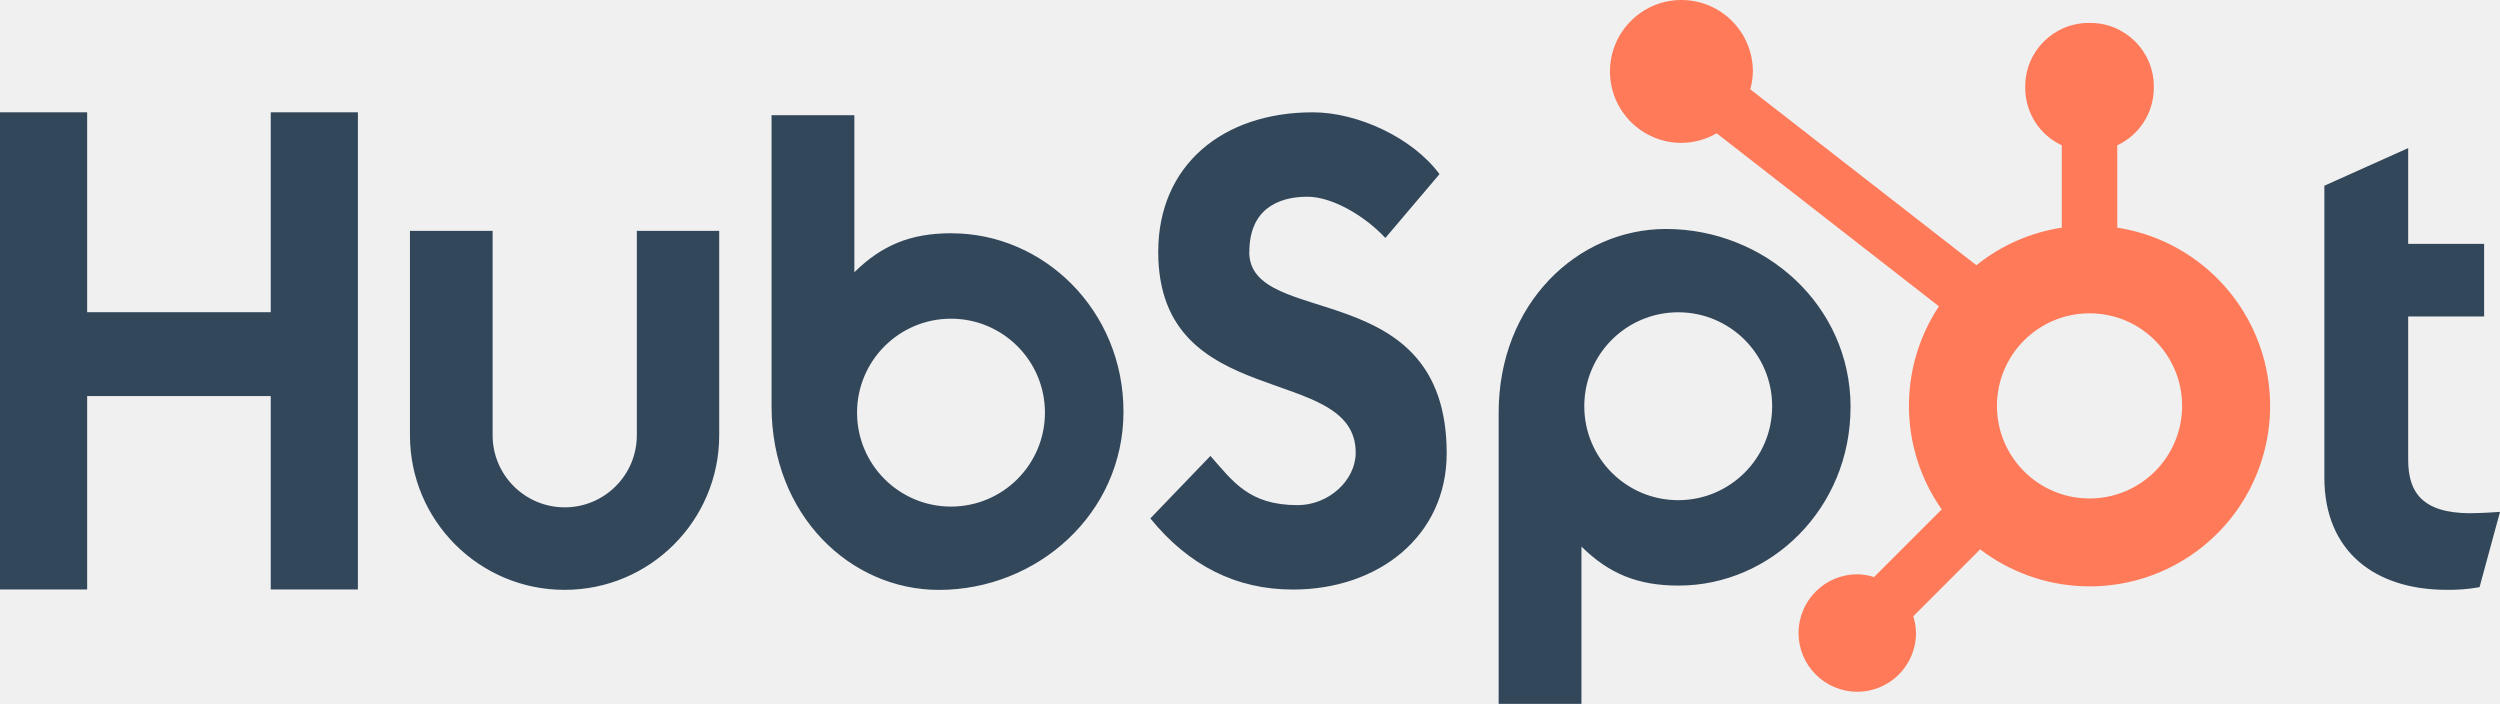
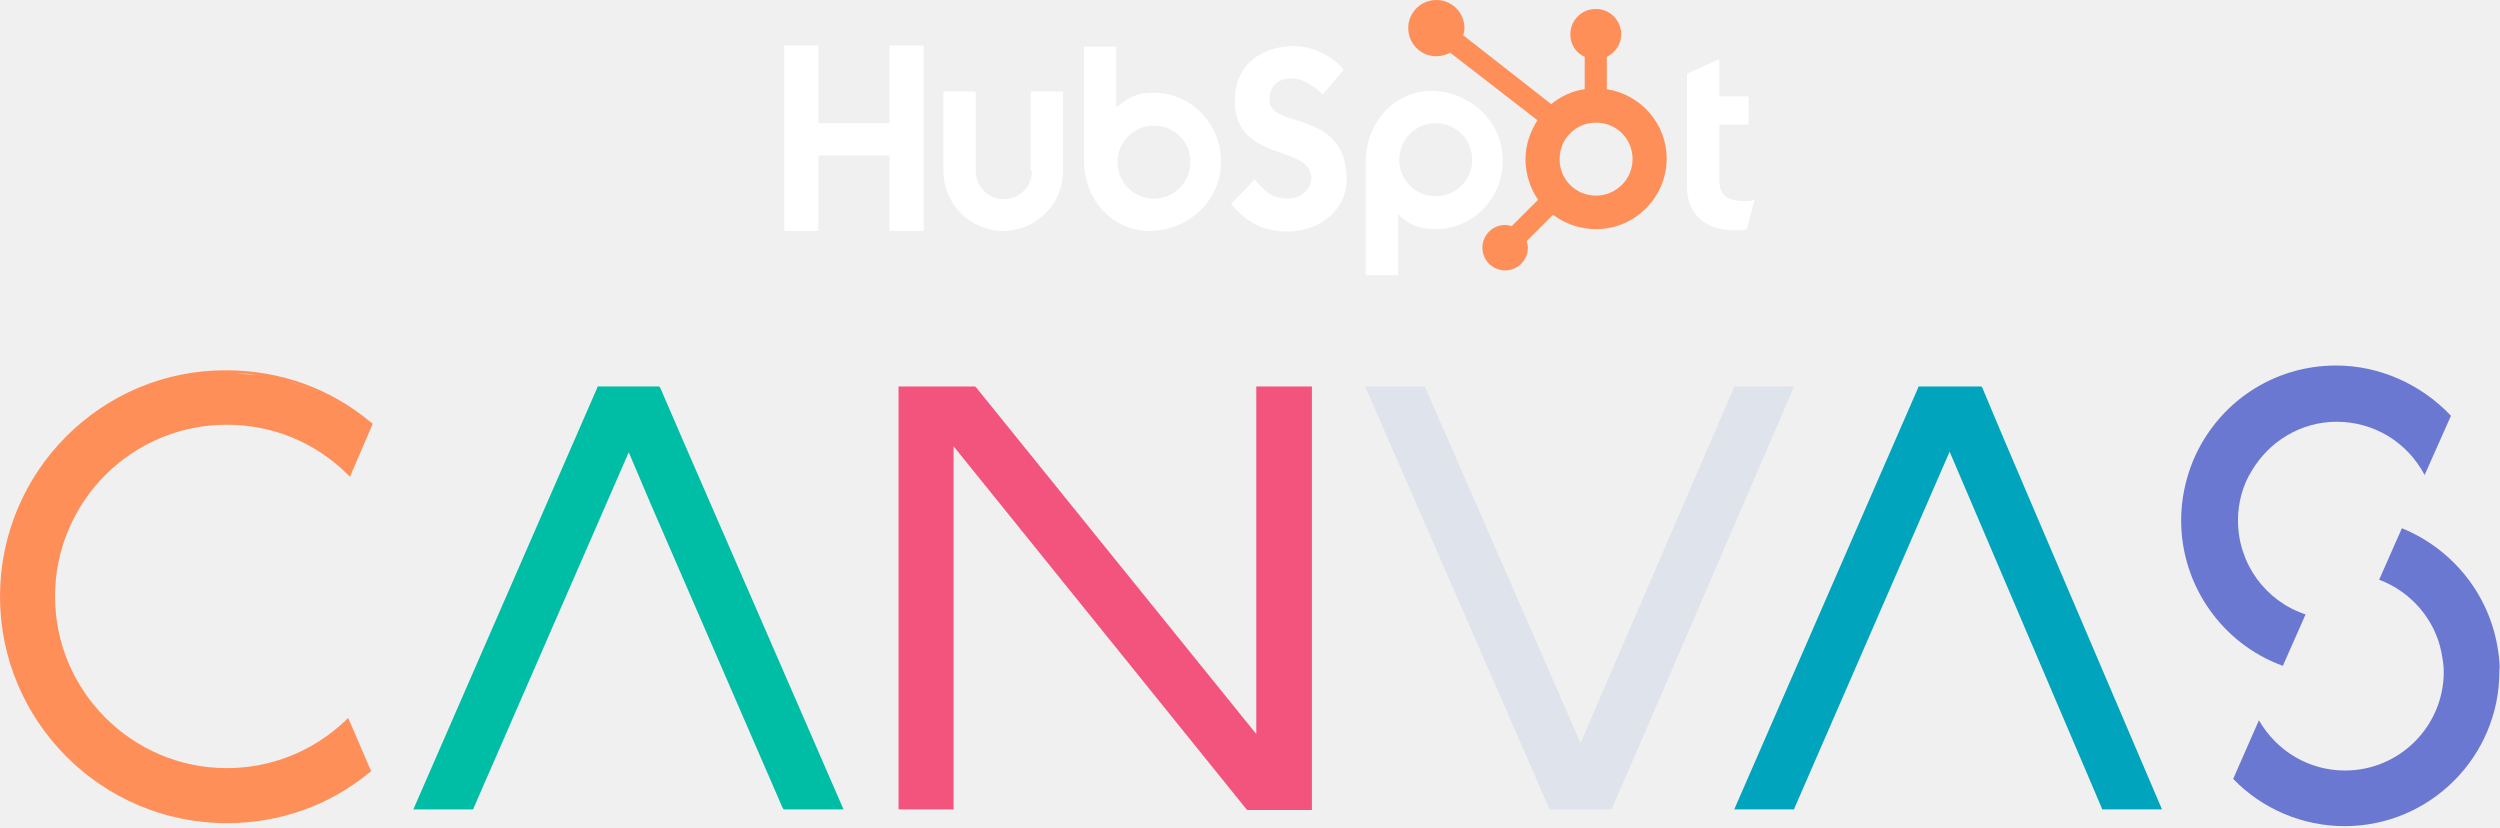
- <svg xmlns="http://www.w3.org/2000/svg" viewBox="0 0 585.44 164.79">
-   <defs>
-     <clipPath id="clip-path" transform="translate(0 -1.17)">
-       <path class="cls-1" d="M0 0h585.44v165.96H0z" />
-     </clipPath>
-     <clipPath id="clip-path-3" transform="translate(0 -1.17)">
-       <path class="cls-1" d="M375.89.13h156.42v163.35H375.89z" />
-     </clipPath>
-     <style>.cls-1{fill:none}.cls-2{clip-path:url(#clip-path)}.cls-3{fill:#33475b}</style>
-   </defs>
-   <g id="Layer_2" data-name="Layer 2">
-     <g class="cls-2" id="Outlines_-_Full_Color" data-name="Outlines - Full Color">
-       <path class="cls-3" d="M63.4 26.3v46.81H20.41V26.3H0v111.74h20.41V92.75H63.4v45.29h20.41V26.3H63.4z" />
-       <g class="cls-2">
-         <path class="cls-3" d="M149.13 103.09a16.88 16.88 0 01-33.77 0V55.23H96v47.86a36.21 36.21 0 0072.42 0V55.23h-19.29zM292.57 60.16c0-9.81 6.49-12.92 13.6-12.92 5.73 0 13.3 4.36 18.25 9.65l12.68-14.94c-6.33-8.56-19.17-14.48-29.68-14.48-21 0-36.19 12.3-36.19 32.69 0 37.83 46.24 25.83 46.24 47 0 6.53-6.34 12.3-13.6 12.3-11.45 0-15.16-5.6-20.42-11.52l-14.07 14.63c9 11.05 20.1 16.66 33.4 16.66 19.95 0 36-12.45 36-31.91 0-42-46.24-28.95-46.24-47.16M578.63 121.36c-11.44 0-14.69-4.95-14.69-12.53V75.28h17.78v-17h-17.78V35.85l-19.63 8.81V113c0 17.48 12.06 26.29 28.6 26.29a39.62 39.62 0 007.74-.62l4.79-17.63c-2.16.15-4.64.3-6.81.3M222.82 55.79c-9.59 0-16.28 2.78-22.75 9.13V28.14h-19.39v68.17c0 25.52 18.45 43 39.18 43 23 0 43.23-17.79 43.23-41.75 0-23.66-18.62-41.76-40.27-41.76m-.12 64a22 22 0 1122-22 22 22 0 01-22 22M433.36 96.54c0-24-20.19-41.75-43.23-41.75-20.73 0-39.18 17.48-39.18 43V166h19.39v-36.83c6.46 6.34 13.16 9.13 22.74 9.13 21.65 0 40.27-18.09 40.27-41.76M415 96.3a22 22 0 11-22-22 22 22 0 0122 22" transform="translate(0 -1.17)" />
-       </g>
-       <g clip-path="url(#clip-path-3)">
-         <path d="M495.81 54.48V35.2a14.84 14.84 0 008.56-13.38v-.45a14.87 14.87 0 00-14.83-14.83h-.45a14.87 14.87 0 00-14.83 14.83v.45a14.84 14.84 0 008.56 13.38v19.28a42.06 42.06 0 00-20 8.8l-52.94-41.19a16.55 16.55 0 00.6-4.17 16.73 16.73 0 10-16.75 16.71 16.55 16.55 0 008.27-2.25l52.05 40.52a42.18 42.18 0 00.65 47.56l-15.84 15.84a13.61 13.61 0 00-3.93-.64 13.75 13.75 0 1013.75 13.75 13.53 13.53 0 00-.64-3.93l15.67-15.67a42.25 42.25 0 1032.1-75.33m-6.49 63.42A21.68 21.68 0 11511 96.22a21.68 21.68 0 01-21.68 21.68" transform="translate(0 -1.17)" fill="#ff7a59" />
-       </g>
+ <svg xmlns="http://www.w3.org/2000/svg" version="1.1" x="0px" y="0px" viewBox="0 0 417.9 138.3" style="enable-background:new 0 0 417.9 138.3;" xml:space="preserve">
+   <style type="text/css">
+ 	.st0{fill:#6A78D1;}
+ 	.st1{fill:#00A4BD;}
+ 	.st2{fill:#DFE3EB;}
+ 	.st3{fill:#F2547D;}
+ 	.st4{fill:#00BDA5;}
+ 	.st5{fill:#FF8F59;}
+ 	.st6{fill:#FFFFFF;}
+ </style>
+   <g id="BG">
+ </g>
+   <g id="Canvas_logo">
+     <g id="S">
+       <path class="st0" d="M417.6,108.9c-1.3-9.3-7.5-17.1-16.1-20.6l-3.8,8.6c5.3,2,9.3,6.6,10.4,12.1c0.2,1.1,0.4,2.2,0.4,3.3    c0,9.1-7.4,16.5-16.5,16.5c-6,0-11.4-3.2-14.4-8.4l-4.3,9.8c4.8,5,11.6,7.9,18.6,7.9c14.3,0,25.9-11.6,25.9-25.9    C417.9,111.3,417.8,110.2,417.6,108.9z" />
+       <path class="st0" d="M390.5,61.1c-10.5,0-19.8,6.2-23.9,15.9c-1.3,3.2-2,6.5-2,10c0,10.8,6.8,20.6,17,24.3l3.8-8.6    c-6.7-2.2-11.3-8.5-11.3-15.7c0-3,0.8-5.9,2.3-8.3c2.9-4.9,8.2-8.2,14.2-8.2c6.2,0,11.8,3.4,14.7,8.9l4.4-9.9    C404.7,64.2,397.7,61.1,390.5,61.1z" />
+     </g>
+     <polygon id="A_1_" class="st1" points="361.1,134.6 335.1,73.7 331.4,64.9 331.2,64.6 330.9,64.6 329.9,64.6 322,64.6 321,64.6   320.7,64.6 320.6,64.9 290.2,134.6 289.9,135.3 290.7,135.3 299.5,135.3 299.9,135.3 300,135 325.9,75.5 351.3,135 351.4,135.3   351.7,135.3 360.6,135.3 361.4,135.3  " />
+     <polygon id="V" class="st2" points="299.1,64.6 290.2,64.6 289.9,64.6 289.8,64.9 264.2,124.2 238.3,64.9 238.2,64.6 237.9,64.6   229,64.6 228.2,64.6 228.5,65.3 258.9,135 259,135.3 259.4,135.3 260.1,135.3 268.3,135.3 269,135.3 269.4,135.3 269.5,135   273.6,125.6 299.6,65.3 299.9,64.6  " />
+     <path id="N" class="st3" d="M218.7,64.6h-8.2H210v0.5v49.1v8.5l-46.8-57.9l-0.2-0.2h-0.2h-4h-6.5h-1.6h-0.5v0.5v69.7v0.5h0.5h8.2   h0.5v-0.5V74.6l48.9,60.6l0.2,0.2h0.2h1.9h8.2h0.5v-0.5v-0.6v-9.9V65.1v-0.5H218.7z M162.8,65.1l47.7,59L162.8,65.1L162.8,65.1z    M218.7,124.3v9.9v0.6h0v-0.6L218.7,124.3l0-59.2h0V124.3z" />
+     <polygon id="A" class="st4" points="140.7,134.6 114.2,73.7 110.4,64.9 110.2,64.6 109.9,64.6 109.1,64.6 101,64.6 100.2,64.6   99.9,64.6 99.8,64.9 69.4,134.6 69.1,135.3 69.8,135.3 78.7,135.3 79.1,135.3 79.2,135 105.1,75.6 108.8,84.3 130.8,135 131,135.3   131.3,135.3 140.2,135.3 141,135.3  " />
+     <path id="C" class="st5" d="M37.9,71c7.6,0,14.7,2.9,20.1,8.2l0.5,0.5l0.3-0.7l3.4-7.9l0.1-0.3l-0.3-0.2   c-6.8-5.7-15.2-8.7-24.2-8.7C17,61.8,0,78.8,0,99.7c0,20.9,17,37.9,37.9,37.9c8.8,0,17.1-2.9,23.9-8.5l0.3-0.2l-0.2-0.3l-3.4-7.9   l-0.3-0.7l-0.5,0.5c-5.4,5.1-12.4,7.9-19.8,7.9c-15.8,0-28.7-12.9-28.7-28.7C9.2,83.9,22,71,37.9,71z M42.8,62.7   c1.6,0.2,3.2,0.5,4.8,0.9c2.1,0.6,4.1,1.3,6,2.2c-1.9-0.9-4-1.6-6-2.2C46,63.2,44.4,62.9,42.8,62.7c-1.1-0.1-2.2-0.2-3.3-0.3   C40.6,62.4,41.7,62.5,42.8,62.7z M45.9,136.2c1-0.2,2.1-0.5,3.1-0.8C47.9,135.7,46.9,136,45.9,136.2z M61.5,128.7   c-1.7,1.4-3.4,2.6-5.3,3.6C58.1,131.3,59.8,130.1,61.5,128.7l-3.4-7.9L61.5,128.7z" />
+   </g>
+   <g id="HubSpot_logo">
+     <g>
+       <polygon class="st6" points="148.7,26 136.8,26 136.8,38.6 131.1,38.6 131.1,7.6 136.8,7.6 136.8,20.6 148.7,20.6 148.7,7.6    154.4,7.6 154.4,38.6 148.7,38.6   " />
+       <path class="st6" d="M172.5,28.6c0,2.6-2.1,4.7-4.7,4.7c-2.6,0-4.7-2.1-4.7-4.7V15.3h-5.4v13.3c0,5.5,4.5,10,10,10    c5.5,0,10-4.5,10-10V15.3h-5.4V28.6z" />
+       <path class="st6" d="M212.2,16.7c0-2.7,1.8-3.6,3.8-3.6c1.6,0,3.7,1.2,5.1,2.7l3.5-4.1c-1.8-2.4-5.3-4-8.2-4c-5.8,0-10,3.4-10,9.1    c0,10.5,12.8,7.2,12.8,13c0,1.8-1.8,3.4-3.8,3.4c-3.2,0-4.2-1.6-5.7-3.2l-3.9,4.1c2.5,3.1,5.6,4.6,9.3,4.6c5.5,0,10-3.5,10-8.8    C225,18.1,212.2,21.7,212.2,16.7z" />
+       <path class="st6" d="M291.5,33.6c-3.2,0-4.1-1.4-4.1-3.5v-9.3h4.9v-4.7h-4.9V9.9l-5.4,2.4v18.9c0,4.8,3.3,7.3,7.9,7.3    c0.7,0,1.6,0,2.1-0.2l1.3-4.9C292.8,33.6,292.1,33.6,291.5,33.6z" />
+       <path class="st6" d="M192.9,15.5c-2.7,0-4.5,0.8-6.3,2.5V7.8h-5.4v18.9c0,7.1,5.1,11.9,10.9,11.9c6.4,0,12-4.9,12-11.6    C204.1,20.5,198.9,15.5,192.9,15.5z M192.9,33.2c-3.4,0-6.1-2.7-6.1-6.1c0-3.4,2.7-6.1,6.1-6.1c3.4,0,6.1,2.7,6.1,6.1    C199,30.5,196.2,33.2,192.9,33.2z" />
+       <path class="st6" d="M251.2,26.8c0-6.6-5.6-11.6-12-11.6c-5.7,0-10.9,4.8-10.9,11.9V46h5.4V35.8c1.8,1.8,3.6,2.5,6.3,2.5    C246.1,38.3,251.2,33.3,251.2,26.8z M246.1,26.7c0,3.4-2.7,6.1-6.1,6.1c-3.4,0-6.1-2.7-6.1-6.1c0-3.4,2.7-6.1,6.1-6.1    C243.4,20.6,246.1,23.3,246.1,26.7z" />
+       <path class="st5" d="M268.6,14.9V9.5c1.4-0.7,2.4-2.1,2.4-3.7V5.7c0-2.3-1.9-4.2-4.2-4.2h-0.1c-2.3,0-4.2,1.9-4.2,4.2v0.1    c0,1.7,1,3.1,2.4,3.7v5.4c-2.1,0.3-4,1.2-5.6,2.5L244.6,5.9c0.1-0.4,0.2-0.8,0.2-1.2c0-2.6-2.1-4.7-4.7-4.7    c-2.6,0-4.7,2.1-4.7,4.7c0,2.6,2.1,4.7,4.7,4.7c0.8,0,1.6-0.2,2.3-0.6l14.6,11.3c-1.2,1.9-2,4.1-2,6.5c0,2.5,0.8,4.9,2.1,6.8    l-4.4,4.4c-0.4-0.1-0.7-0.2-1.1-0.2c-2.1,0-3.8,1.7-3.8,3.8s1.7,3.8,3.8,3.8c2.1,0,3.8-1.7,3.8-3.8c0-0.4-0.1-0.7-0.2-1.1l4.4-4.4    c2,1.5,4.5,2.4,7.2,2.4c6.5,0,11.8-5.3,11.8-11.8C278.6,20.7,274.3,15.8,268.6,14.9z M266.8,32.7c-3.4,0-6.1-2.7-6.1-6.1    c0-3.4,2.7-6.1,6.1-6.1c3.4,0,6.1,2.7,6.1,6.1C272.9,30,270.1,32.7,266.8,32.7z" />
    </g>
  </g>
</svg>
